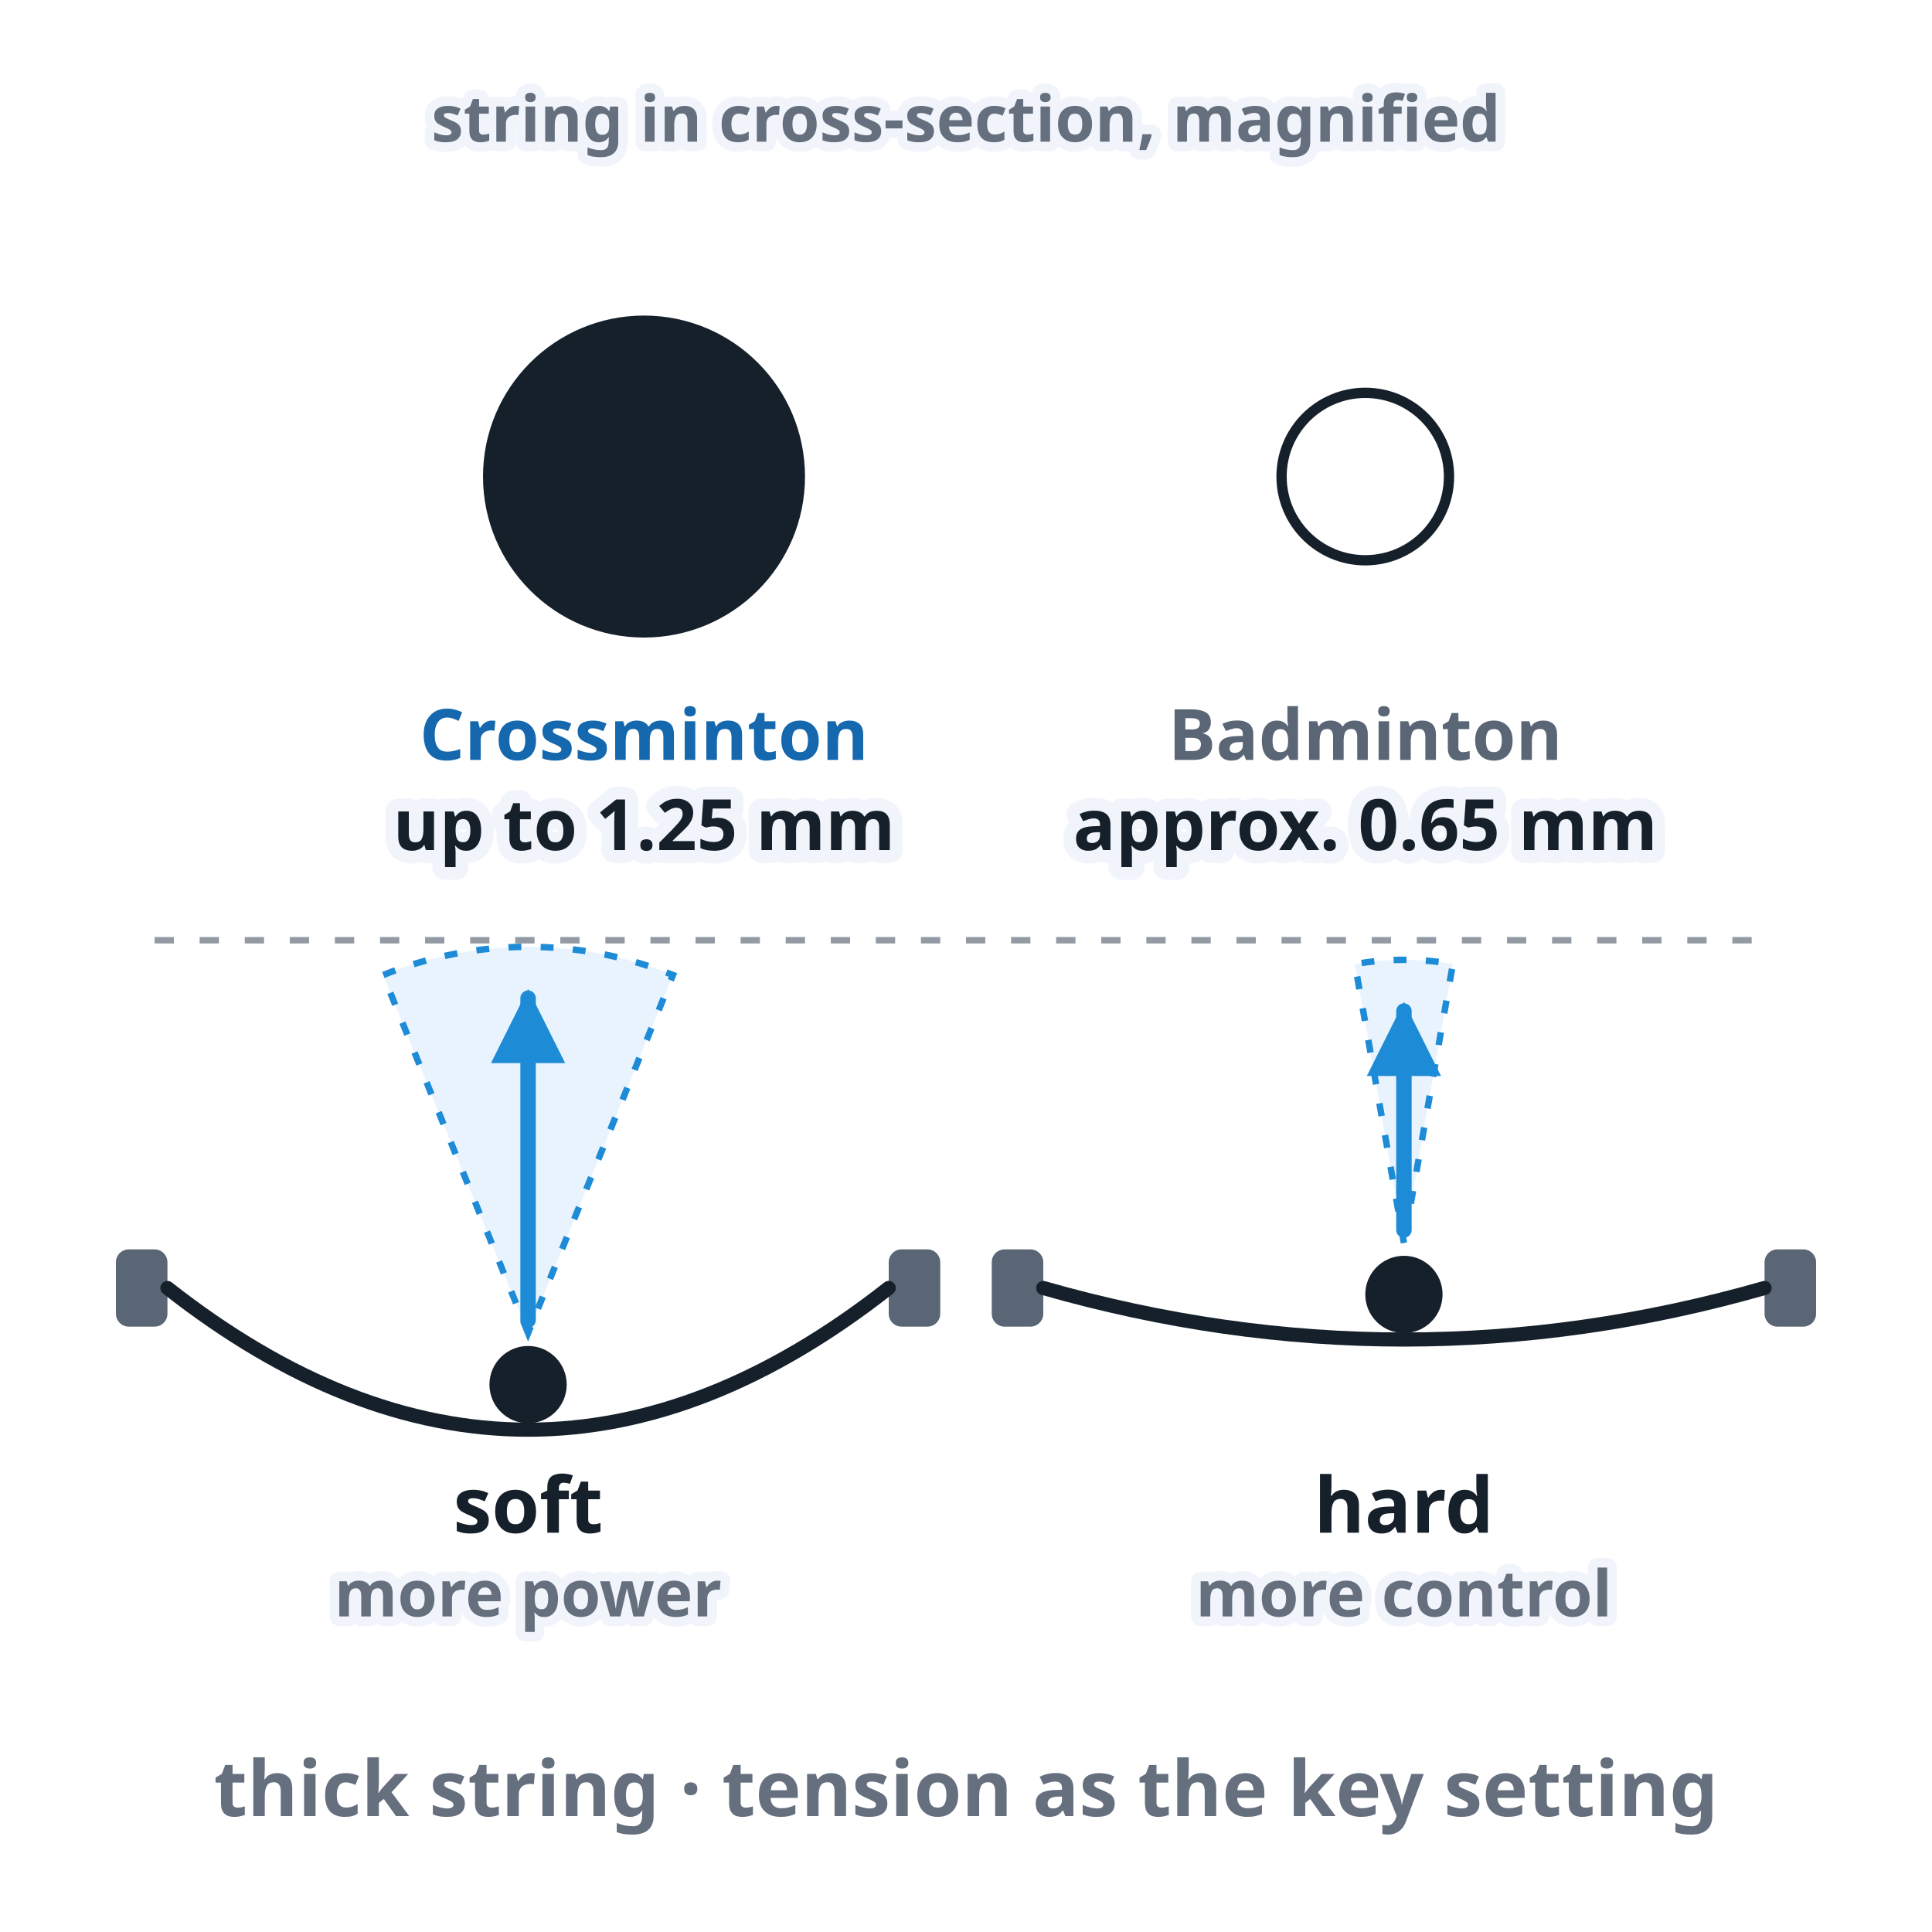
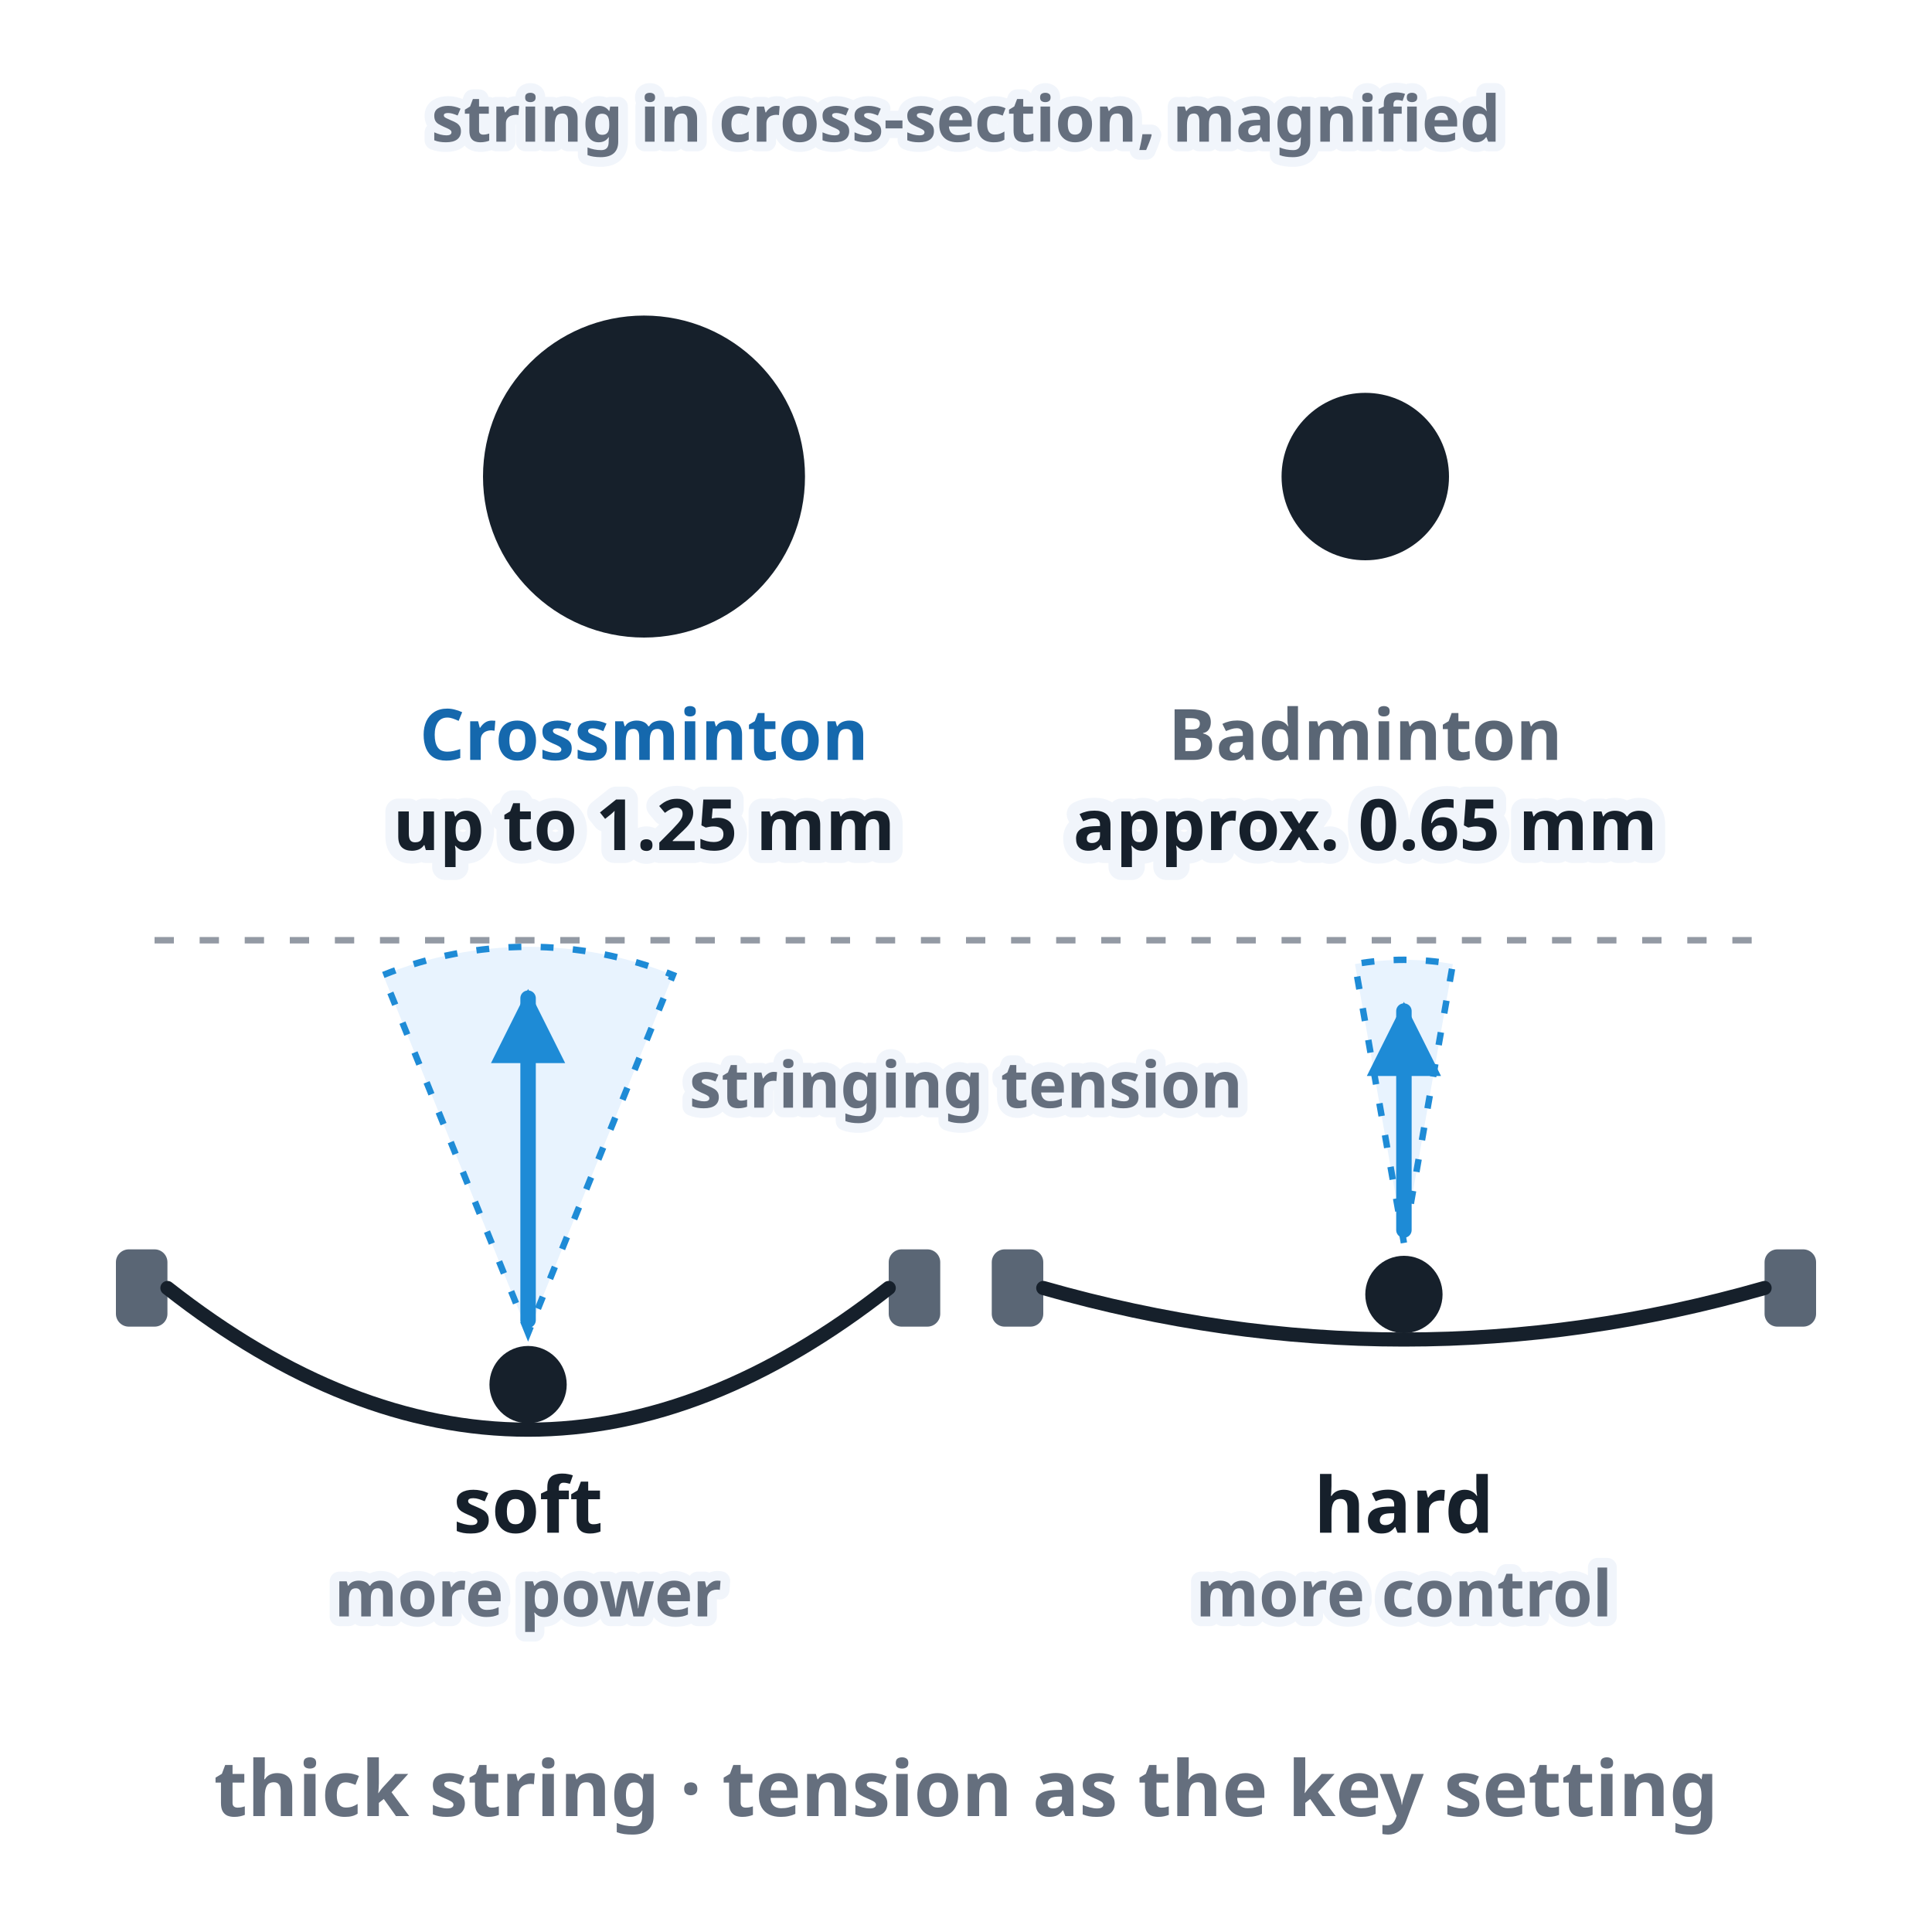
- <svg xmlns="http://www.w3.org/2000/svg" viewBox="0 0 300 300" role="img" aria-label="Above, two strings in cross-section, magnified: the Crossminton string of up to 1.25 millimetres is almost twice as thick as the badminton string of about 0.65 millimetres. Below, the trampoline model: a soft stringing gives deeply and sends the Speeder back far but scattered, so more power. A hard one gives little, the Speeder flies shorter and more precisely, so more control.">
+ <svg xmlns="http://www.w3.org/2000/svg" viewBox="0 0 300 300" role="img" aria-label="Above, two strings in cross-section, magnified: the Crossminton string of up to 1.25 millimeters is almost twice as thick as the badminton string of about 0.65 millimeters. Below, the trampoline model: a soft stringing gives deeply and sends the Speeder back far but scattered, so more power. A hard one gives little, the Speeder flies shorter and more precisely, so more control.">
  <style>
    .s-griff{fill:var(--flaeche,#fff);stroke:var(--tinte-2,#5a6675);stroke-width:1.6;stroke-linejoin:round}
    .s-hand{fill:var(--tinte,#16202b);stroke:var(--flaeche-2,#f1f5fb);stroke-width:2;stroke-linejoin:round}
    .s-kerbe{fill:none;stroke:var(--flaeche-2,#f1f5fb);stroke-width:1.6;stroke-linecap:round}
    .s-links{text-anchor:start}
    .s-rechts{text-anchor:end}
    .s-druck{fill:none;stroke:var(--tinte-3,#656f7e);stroke-width:1.6;stroke-linecap:round}
    .s-finger{fill:var(--primaer-weich,#e8f3fe);stroke:var(--primaer-dunkel,#1e8bd6);stroke-width:2}
    .s-rahmen{fill:none;stroke:var(--tinte-3,#656f7e);stroke-width:1.6}
    .s-saiten{fill:none;stroke:var(--tinte-3,#656f7e);stroke-width:0.6;opacity:.7}
    .s-schaft{fill:none;stroke:var(--tinte-3,#656f7e);stroke-linecap:round}
    .s-cmkopf{fill:var(--primaer-weich,#e8f3fe);stroke:var(--primaer-dunkel,#1e8bd6);stroke-width:3.4}
    .s-cmsaiten{fill:none;stroke:var(--primaer-dunkel,#1e8bd6);stroke-width:0.7;opacity:.55}
    .s-cmschaft{fill:none;stroke:var(--primaer-dunkel,#1e8bd6);stroke-linecap:round}
    .s-masz{fill:none;stroke:var(--tinte-3,#656f7e);stroke-width:1.2}
    .s-pfeil{fill:var(--tinte-3,#656f7e)}
    .s-apfeil{fill:var(--primaer-dunkel,#1e8bd6)}
    .s-saite{fill:var(--tinte,#16202b)}
    .s-saite2{fill:none;stroke:var(--tinte,#16202b);stroke-width:1.6}
    .s-bett{fill:none;stroke:var(--tinte,#16202b);stroke-width:2.2;stroke-linecap:round}
    .s-rahmenstueck{fill:var(--tinte-2,#5a6675)}
    .s-faecher{fill:var(--primaer-weich,#e8f3fe);stroke:var(--primaer-dunkel,#1e8bd6);stroke-width:1;stroke-dasharray:2 3}
    .s-flug{fill:none;stroke:var(--primaer-dunkel,#1e8bd6);stroke-width:2.4;stroke-linecap:round}
    .s-ball{fill:var(--tinte,#16202b)}
    .s-trenner{fill:none;stroke:var(--tinte-3,#656f7e);stroke-width:1;stroke-dasharray:3 4;opacity:.7}
    .s-titel{fill:var(--tinte,#16202b);font:700 12px/1 system-ui,sans-serif;text-anchor:middle}
    .s-name{fill:var(--tinte-2,#5a6675);font:600 11px/1 system-ui,sans-serif;text-anchor:middle}
    .s-name2{fill:var(--primaer-tief,#1568ad);font:700 11px/1 system-ui,sans-serif;text-anchor:middle}
    .s-teil{fill:var(--tinte-3,#656f7e);font:600 10px/1 system-ui,sans-serif;text-anchor:middle;paint-order:stroke;stroke:var(--flaeche-2,#f1f5fb);stroke-width:3;stroke-linejoin:round}
    .s-teilw{fill:var(--tinte,#16202b);font:600 10px/1 system-ui,sans-serif;text-anchor:middle;paint-order:stroke;stroke:var(--primaer-weich,#e8f3fe);stroke-width:3;stroke-linejoin:round}
    .s-zahl{fill:var(--tinte,#16202b);font:700 11px/1 system-ui,sans-serif;text-anchor:middle;paint-order:stroke;stroke:var(--flaeche-2,#f1f5fb);stroke-width:4;stroke-linejoin:round}
    .st{fill:var(--tinte-3,#656f7e);font:600 12px/1 system-ui,sans-serif;text-anchor:middle}
  </style>
  <defs>
    <marker id="mp" viewBox="0 0 10 10" markerWidth="7" markerHeight="7" refX="8.5" refY="5" orient="auto-start-reverse">
      <path d="M1,1 L9,5 L1,9 Z" class="s-pfeil" />
    </marker>
    <marker id="ma" viewBox="0 0 10 10" markerWidth="6" markerHeight="6" refX="8" refY="5" orient="auto">
      <path d="M1,1 L9,5 L1,9 Z" class="s-apfeil" />
    </marker>
  </defs>
  <text class="s-teil" x="150" y="22">string in cross-section, magnified</text>
  <circle class="s-saite" cx="100" cy="74" r="25" />
-   <circle class="s-saite2" cx="212" cy="74" r="13" />
+   <circle class="s-saite" cx="212" cy="74" r="13" />
  <text class="s-name2" x="100" y="118">Crossminton</text>
  <text class="s-zahl" x="100" y="132">up to 1.25 mm</text>
  <text class="s-name" x="212" y="118">Badminton</text>
  <text class="s-zahl" x="212" y="132">approx. 0.65 mm</text>
  <path class="s-trenner" d="M24,146 L276,146" />
  <path class="s-faecher" d="M82,207 L59.5,151.4 A60,60 0 0 1 104.5,151.4 Z" />
  <rect class="s-rahmenstueck" x="18" y="194" width="8" height="12" rx="2" />
  <rect class="s-rahmenstueck" x="138" y="194" width="8" height="12" rx="2" />
  <path class="s-bett" d="M26,200 Q82,244 138,200" />
  <circle class="s-ball" cx="82" cy="215" r="6" />
  <path class="s-flug" d="M82,205L82,155" marker-end="url(#ma)" />
  <path class="s-faecher" d="M218,193 L210.4,149.7 A44,44 0 0 1 225.6,149.7 Z" />
  <rect class="s-rahmenstueck" x="154" y="194" width="8" height="12" rx="2" />
  <rect class="s-rahmenstueck" x="274" y="194" width="8" height="12" rx="2" />
  <path class="s-bett" d="M162,200 Q218,216 274,200" />
  <circle class="s-ball" cx="218" cy="201" r="6" />
  <path class="s-flug" d="M218,191L218,157" marker-end="url(#ma)" />
+   <text class="s-teil" x="150" y="172">stringing tension</text>
  <text class="s-titel" x="82" y="238">soft</text>
  <text class="s-teil" x="82" y="251">more power</text>
  <text class="s-titel" x="218" y="238">hard</text>
  <text class="s-teil" x="218" y="251">more control</text>
  <text class="st" x="150" y="282">thick string · tension as the key setting</text>
</svg>
